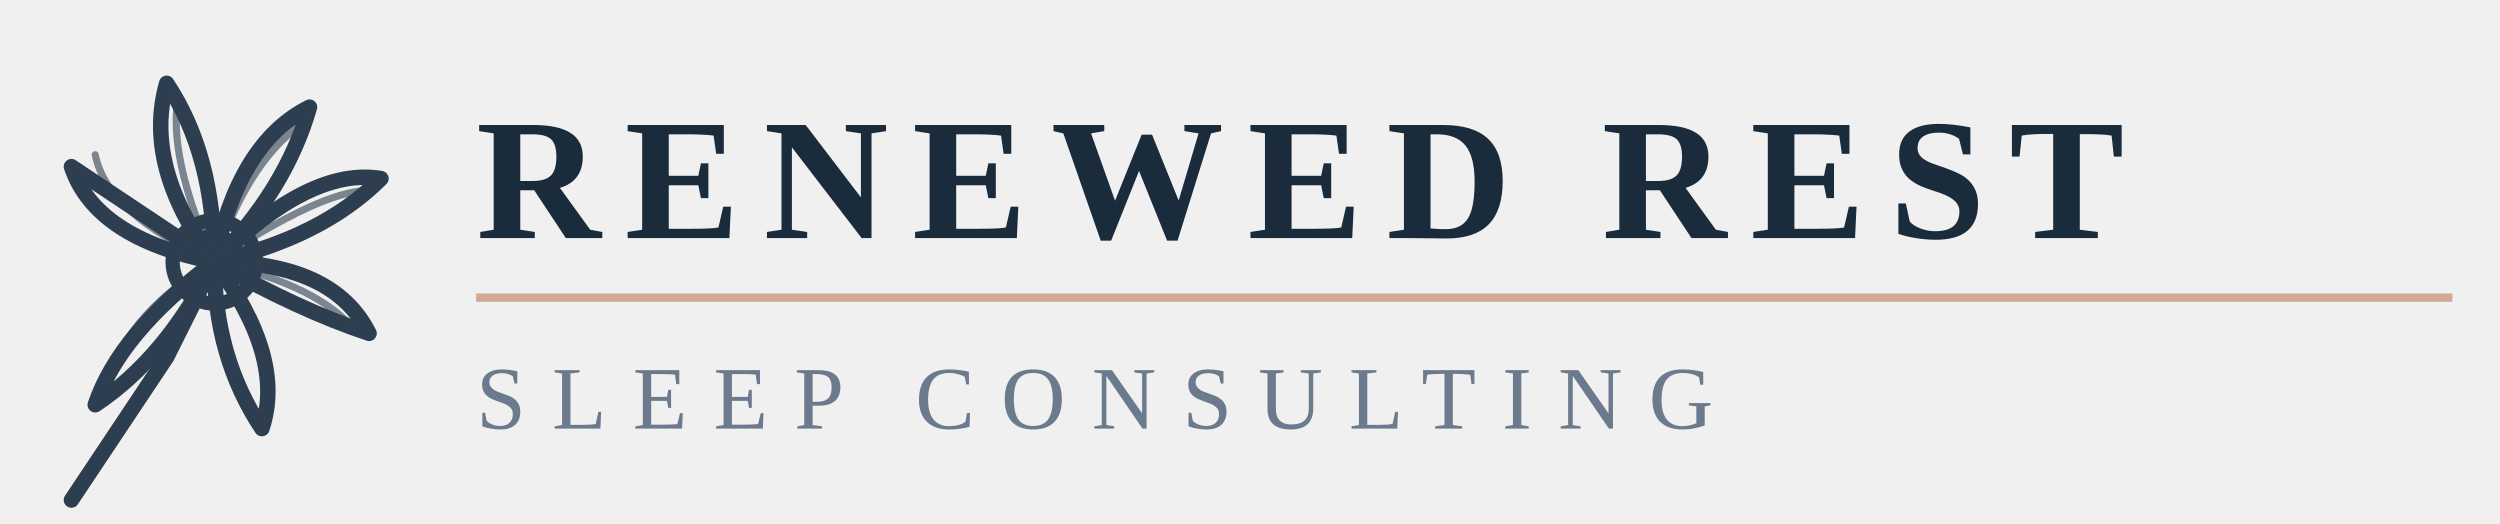
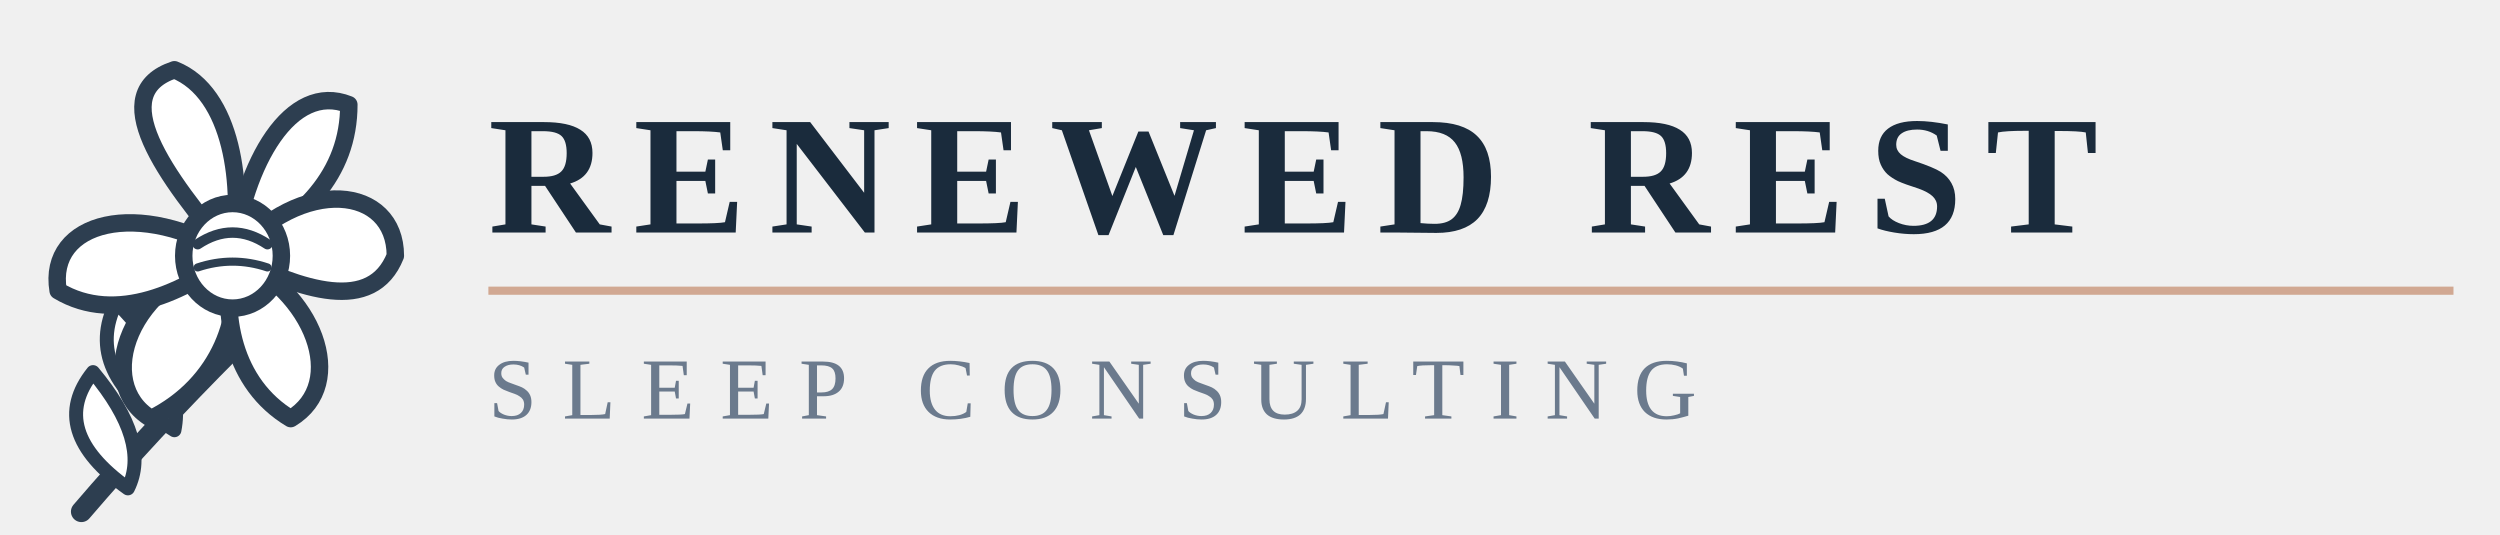
- <svg xmlns="http://www.w3.org/2000/svg" viewBox="0 0 210 44" width="210" height="44">
-   <g stroke="#2D3E50" stroke-width="1.3" fill="none" stroke-linecap="round" stroke-linejoin="round">
-     <path d="M6 42 Q10 36 14 30 Q16 26 18 22" />
-     <path d="M18 22 Q10 28 8 34 Q14 30 18 22Z" />
-     <path d="M18 22 Q8 20 6 14 Q12 18 18 22Z" />
-     <path d="M18 22 Q12 14 14 7 Q18 13 18 22Z" />
-     <path d="M18 22 Q20 12 26 9 Q24 16 18 22Z" />
-     <path d="M18 22 Q26 14 32 15 Q27 20 18 22Z" />
-     <path d="M18 22 Q28 22 31 28 Q25 26 18 22Z" />
-     <path d="M18 22 Q24 30 22 36 Q18 30 18 22Z" />
-     <path d="M18 22 Q11 26 9 32" stroke-width="0.6" opacity="0.6" />
-     <path d="M18 22 Q9 18 8 13" stroke-width="0.6" opacity="0.6" />
-     <path d="M18 22 Q14 13 15 8" stroke-width="0.6" opacity="0.6" />
-     <path d="M18 22 Q21 13 26 10" stroke-width="0.6" opacity="0.6" />
-     <path d="M18 22 Q27 16 31 16" stroke-width="0.6" opacity="0.6" />
-     <path d="M18 22 Q27 24 30 28" stroke-width="0.6" opacity="0.6" />
-     <circle cx="18" cy="22" r="3.5" stroke-width="1.2" />
-     <path d="M16 21 Q18 18 20 21 Q18 24 16 21Z" stroke-width="0.8" />
+ <svg xmlns="http://www.w3.org/2000/svg" viewBox="0 0 215 46" width="215" height="46">
+   <g fill="white" stroke="#2D3E50" stroke-linecap="round" stroke-linejoin="round">
+     <path d="M20 30 Q13 37 7 44" stroke-width="1.8" fill="none" />
+     <path d="M15 37 Q7 32 10 26 Q16 32 15 37Z" stroke-width="1.2" />
+     <path d="M11 42 Q4 37 8 32 Q13 38 11 42Z" stroke-width="1.2" />
+     <path d="M20 22 C 11 24 8 33 13 36 C 19 33 21 27 20 22Z" stroke-width="1.5" />
+     <path d="M20 22 C 12 17 4 19 5 25 C 10 28 16 25 20 22Z" stroke-width="1.5" />
+     <path d="M20 22 C 14 15 9 8 15 6 C 20 8 21 16 20 22Z" stroke-width="1.5" />
+     <path d="M20 22 C 21 14 25 7 30 9 C 30 15 26 19 20 22Z" stroke-width="1.5" />
+     <path d="M20 22 C 26 15 34 16 34 22 C 32 27 26 25 20 22Z" stroke-width="1.5" />
+     <path d="M20 22 C 27 25 30 33 25 36 C 20 33 19 27 20 22Z" stroke-width="1.5" />
+     <ellipse cx="20" cy="22" rx="4.2" ry="4.5" stroke-width="1.5" />
+     <path d="M17 21 Q20 19 23 21" stroke-width="0.9" fill="none" />
+     <path d="M17 23 Q20 22 23 23" stroke-width="0.7" fill="none" />
  </g>
-   <text x="40" y="20" font-family="Georgia,'Times New Roman',serif" font-size="14.5" font-weight="700" letter-spacing="2" fill="#1a2b3c">RENEWED REST</text>
-   <line x1="40" y1="25" x2="206" y2="25" stroke="#C9967A" stroke-width="0.7" opacity="0.8" />
-   <text x="40" y="36" font-family="Georgia,'Times New Roman',serif" font-size="7.5" letter-spacing="2.2" fill="#6B7A8D">SLEEP CONSULTING</text>
+   <text x="42" y="20" font-family="Georgia,'Times New Roman',serif" font-size="14.5" font-weight="700" letter-spacing="2" fill="#1a2b3c">RENEWED REST</text>
+   <line x1="42" y1="25" x2="211" y2="25" stroke="#C9967A" stroke-width="0.7" opacity="0.8" />
+   <text x="42" y="36" font-family="Georgia,'Times New Roman',serif" font-size="7.5" letter-spacing="2.2" fill="#6B7A8D">SLEEP CONSULTING</text>
</svg>
